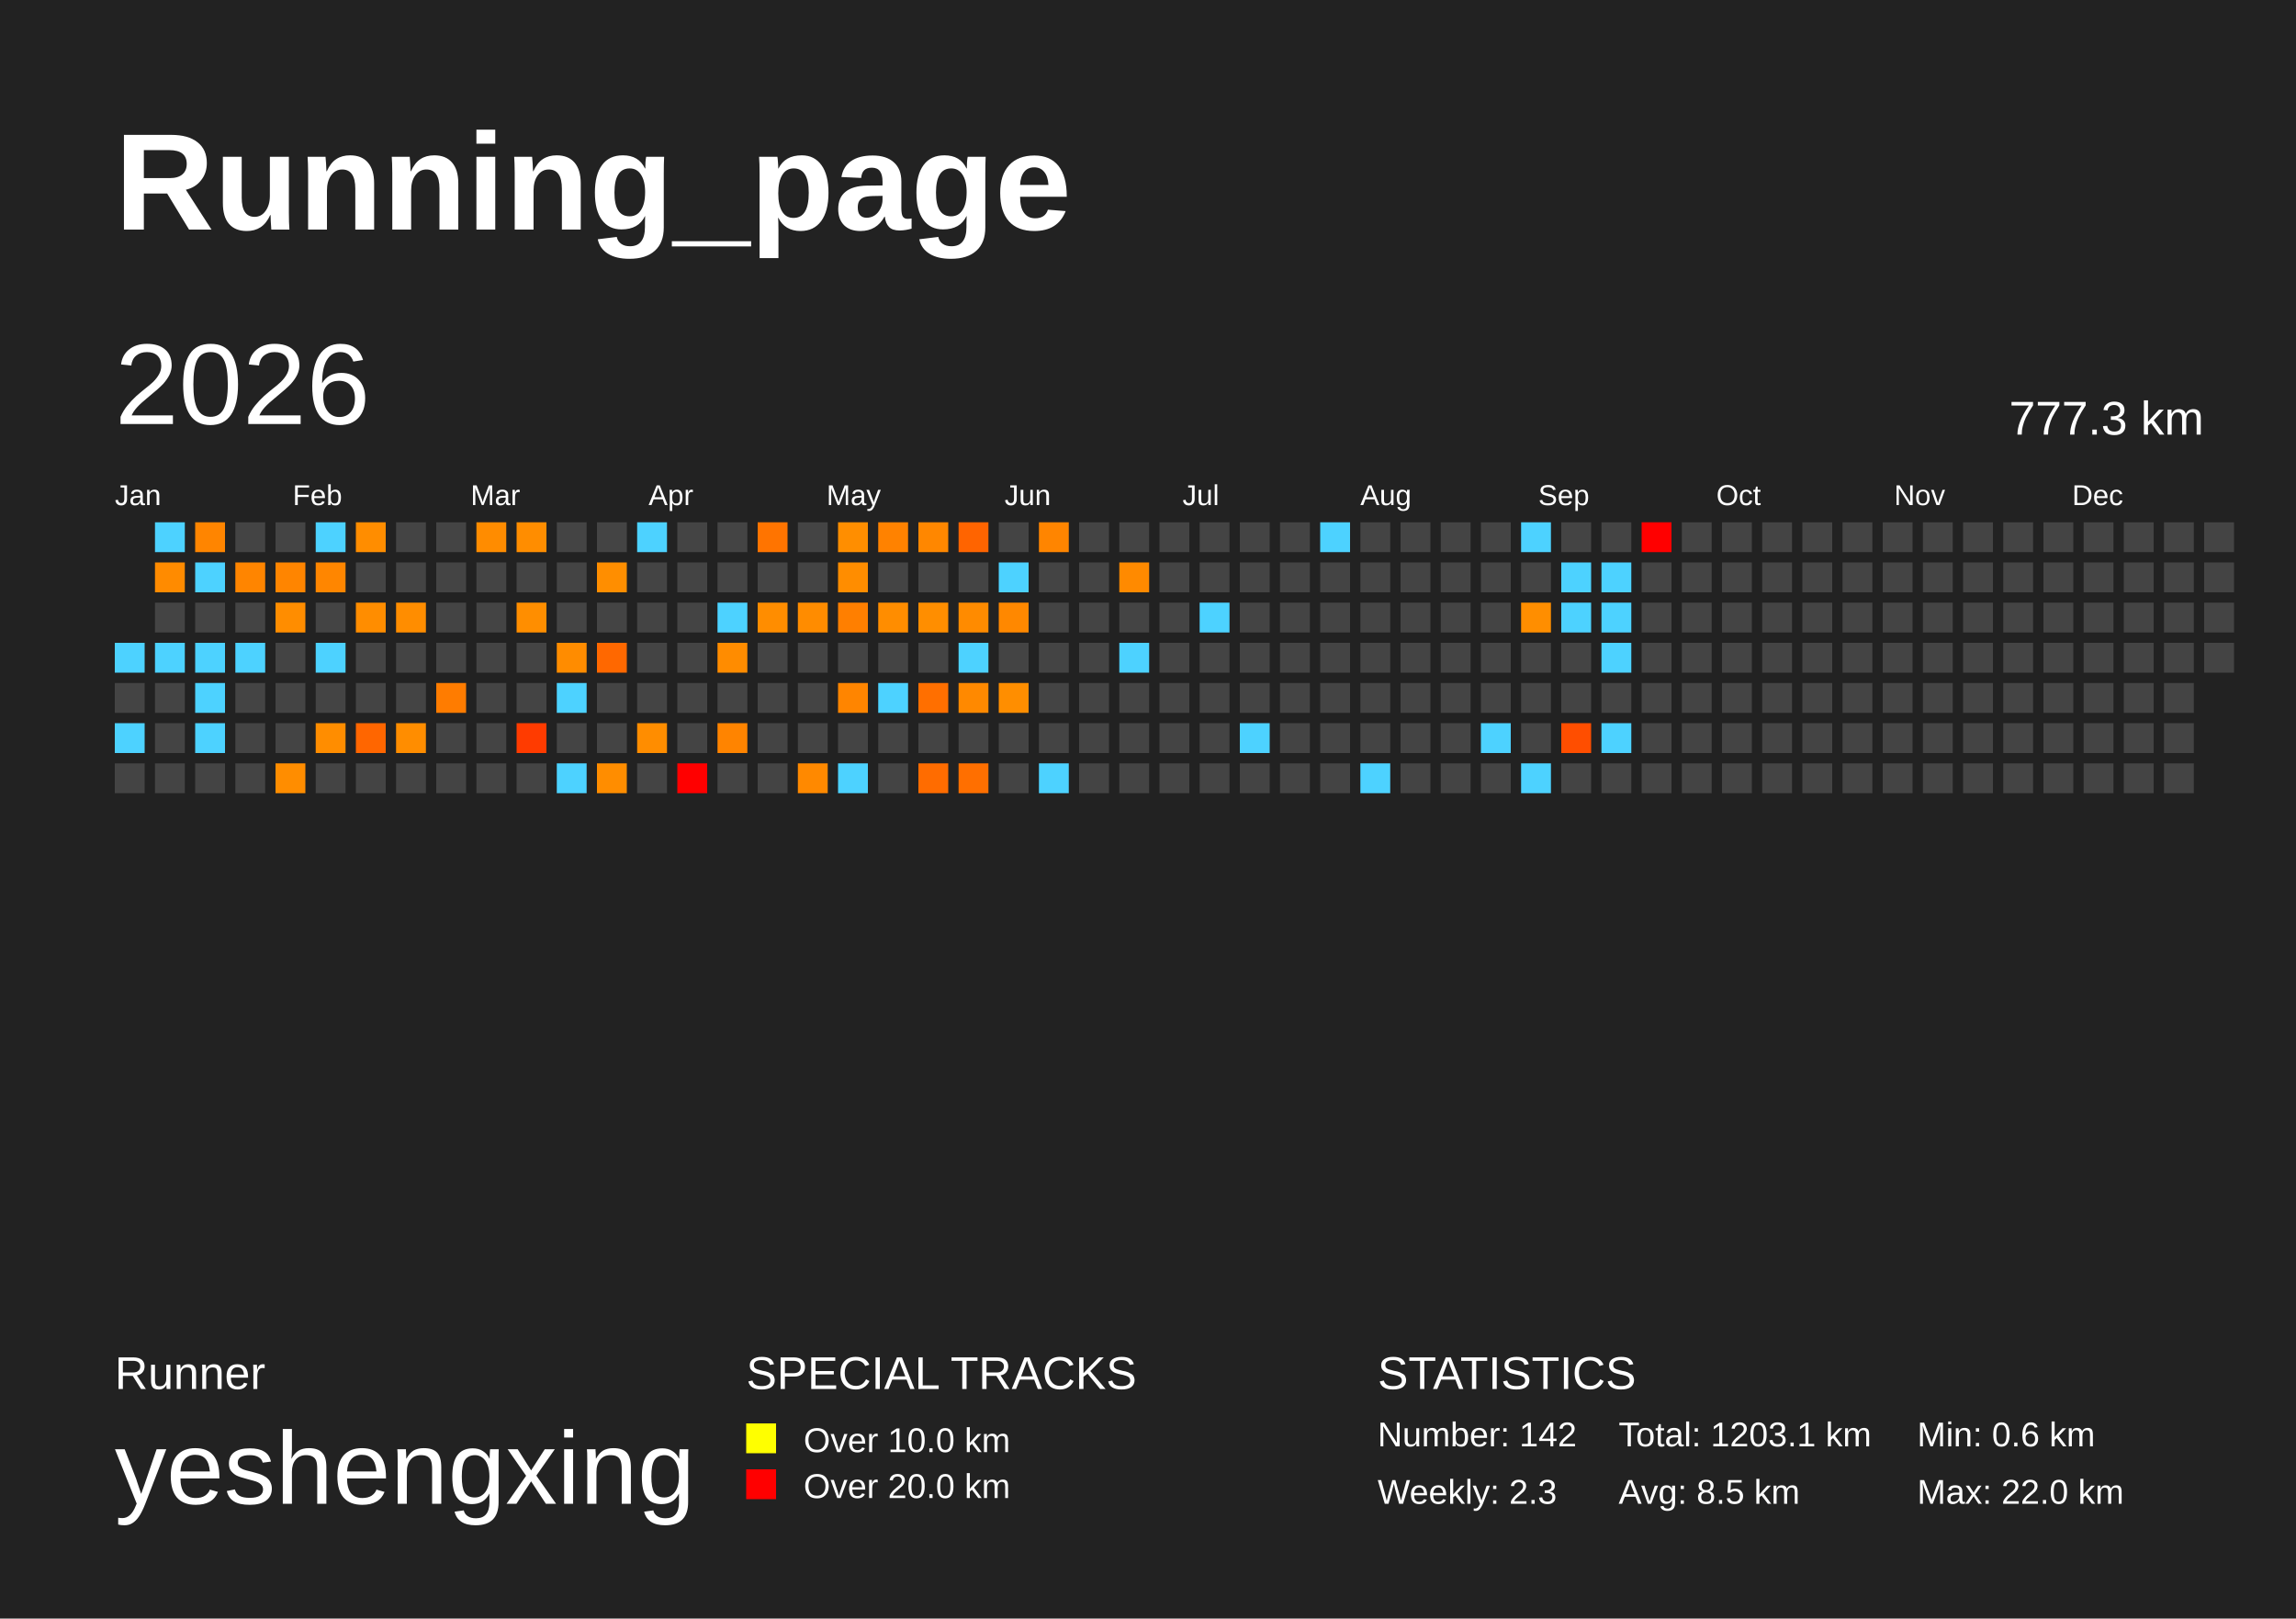
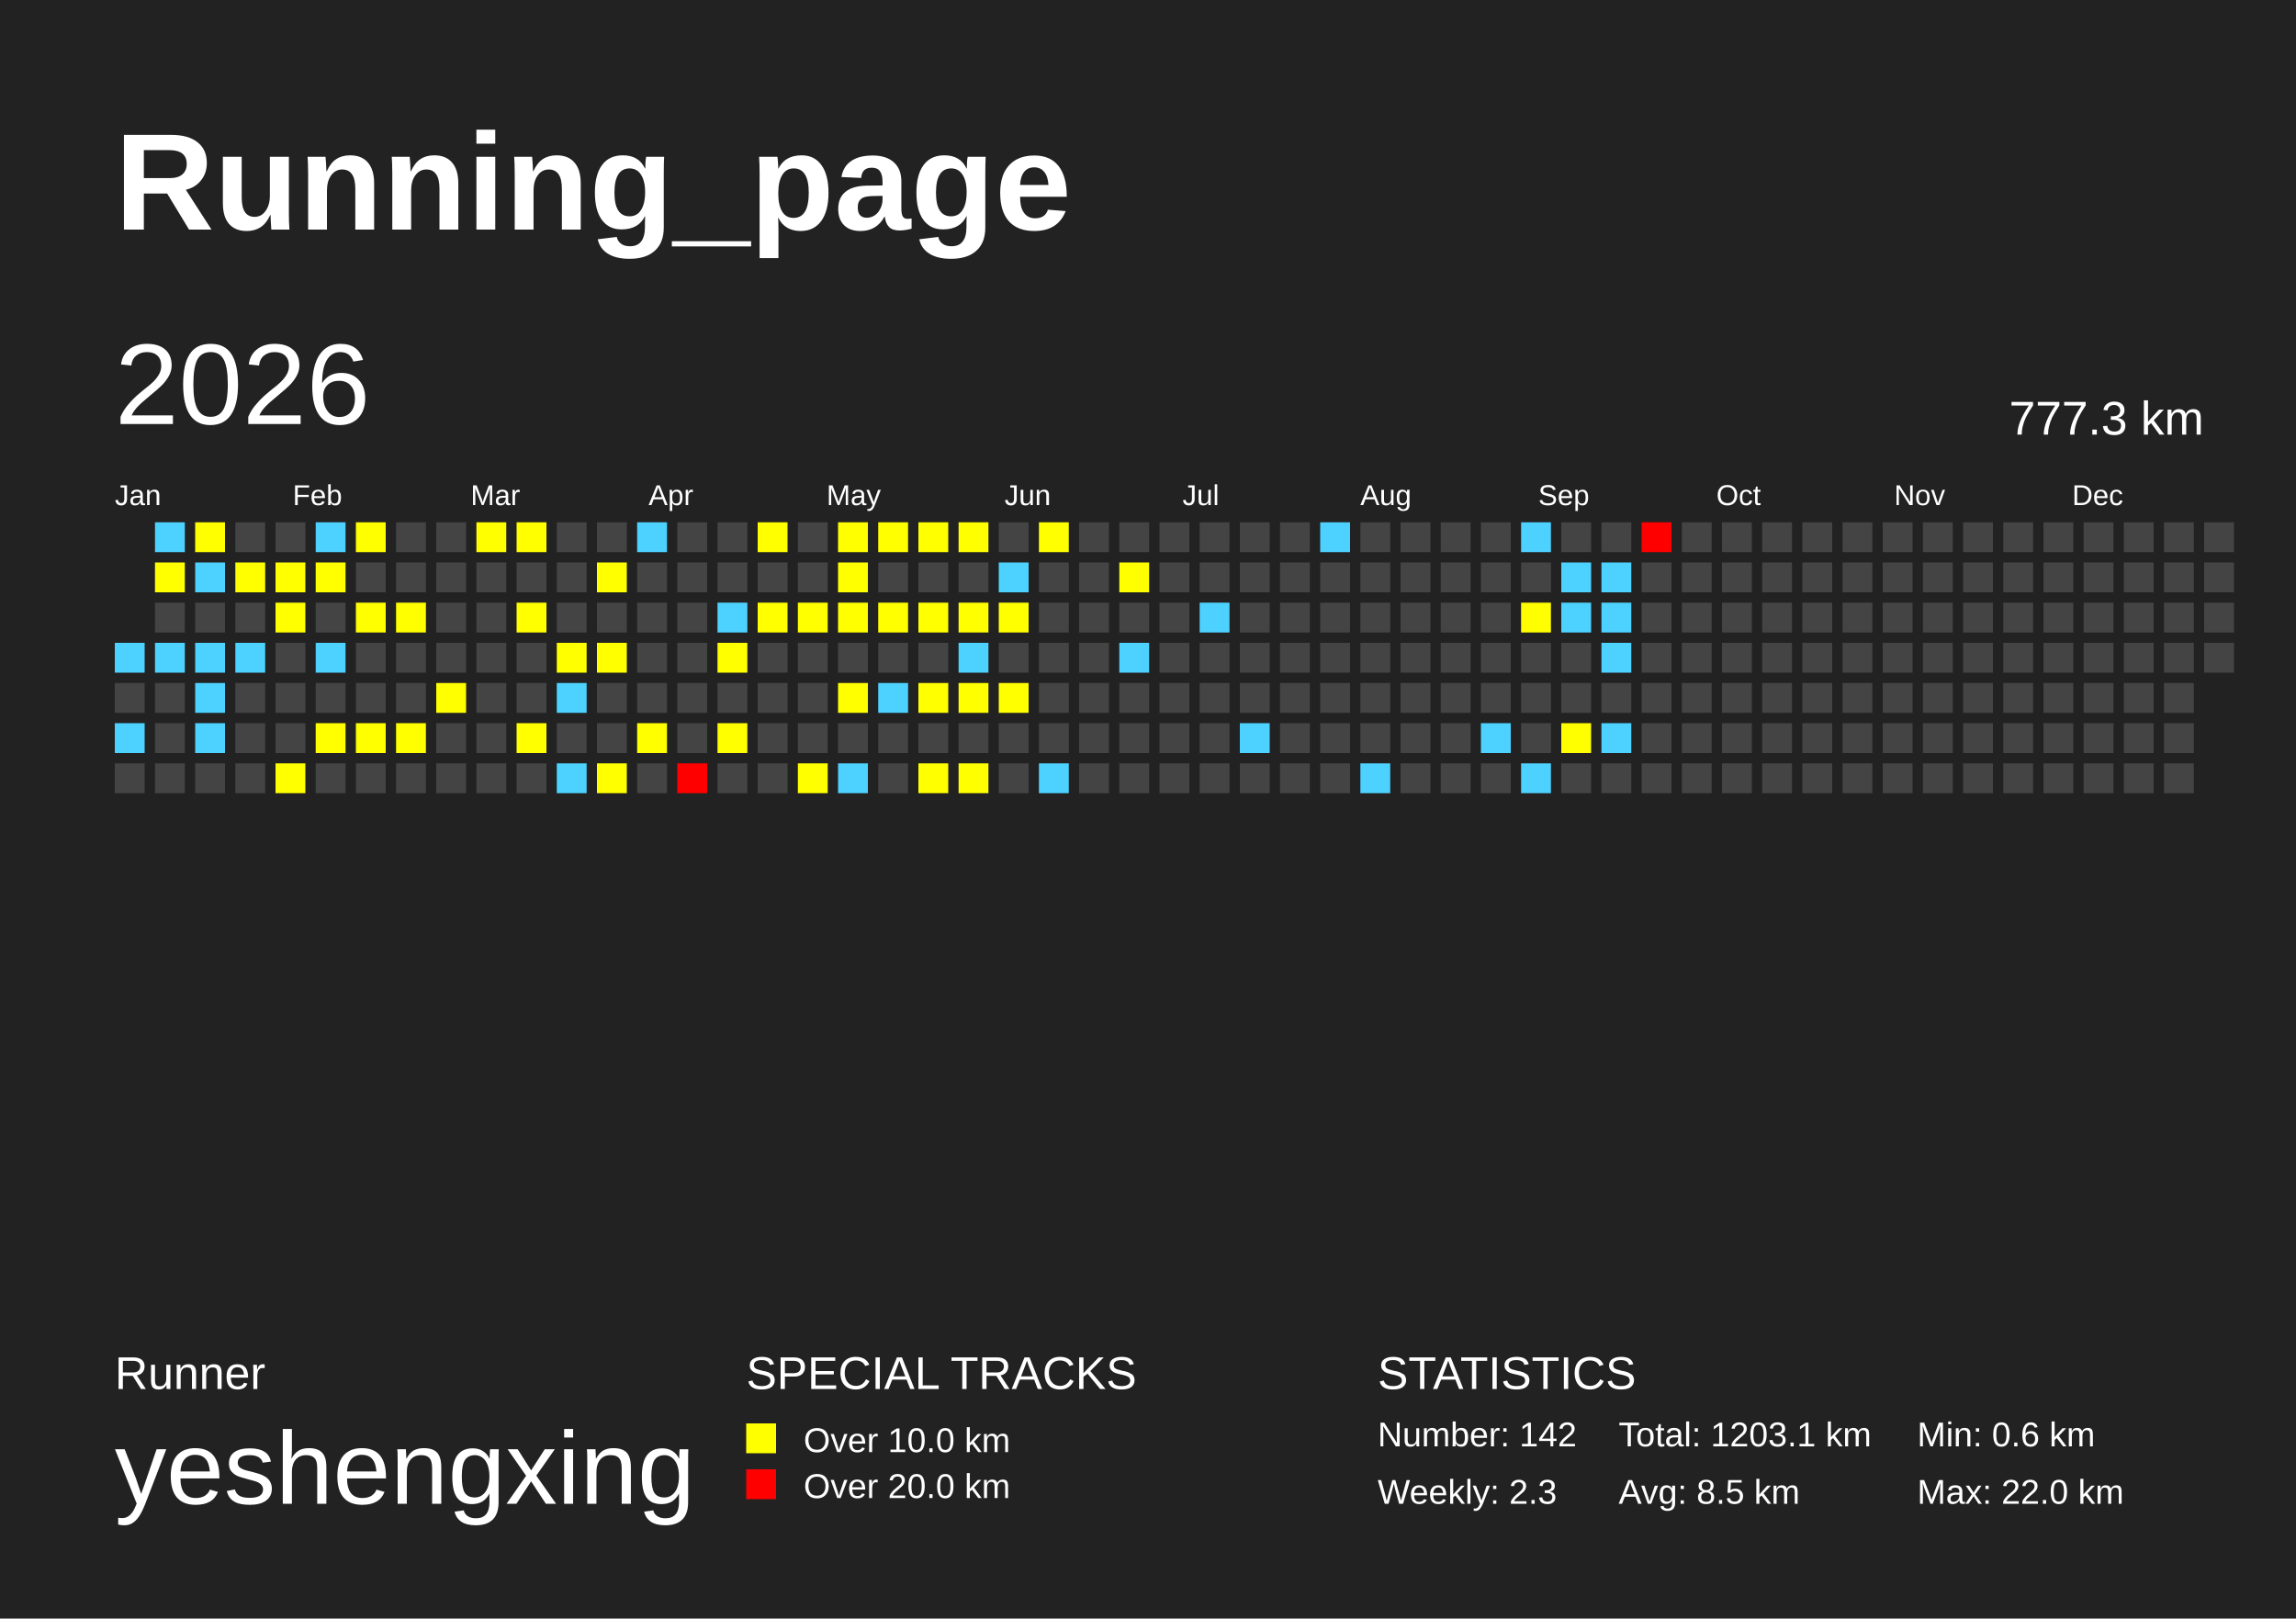
<svg xmlns="http://www.w3.org/2000/svg" baseProfile="full" height="141mm" version="1.1" viewBox="0,0,200,141" width="200mm">
  <defs />
  <rect fill="#222222" height="141" width="200" x="0" y="0" />
  <text fill="#FFFFFF" style="font-size:12px; font-family:Arial; font-weight:bold;" x="10" y="20">Running_page</text>
  <text fill="#FFFFFF" style="font-size:4px; font-family:Arial" x="10" y="121">Runner</text>
  <text fill="#FFFFFF" style="font-size:9px; font-family:Arial" x="10" y="131">yeshengxing</text>
  <text fill="#FFFFFF" style="font-size:4px; font-family:Arial" x="65" y="121">SPECIAL TRACKS</text>
  <rect fill="yellow" height="2.6" width="2.6" x="65" y="124" />
  <text fill="#FFFFFF" style="font-size:3px; font-family:Arial" x="70" y="126.5">Over 10.0 km</text>
  <rect fill="red" height="2.6" width="2.6" x="65" y="128" />
  <text fill="#FFFFFF" style="font-size:3px; font-family:Arial" x="70" y="130.5">Over 20.0 km</text>
  <text fill="#FFFFFF" style="font-size:4px; font-family:Arial" x="120" y="121">STATISTICS</text>
  <text fill="#FFFFFF" style="font-size:3px; font-family:Arial" x="120" y="126">Number: 142</text>
  <text fill="#FFFFFF" style="font-size:3px; font-family:Arial" x="120" y="131">Weekly: 2.3</text>
  <text fill="#FFFFFF" style="font-size:3px; font-family:Arial" x="141" y="126">Total: 1203.1 km</text>
  <text fill="#FFFFFF" style="font-size:3px; font-family:Arial" x="141" y="131">Avg: 8.5 km</text>
  <text fill="#FFFFFF" style="font-size:3px; font-family:Arial" x="167" y="126">Min: 0.6 km</text>
  <text fill="#FFFFFF" style="font-size:3px; font-family:Arial" x="167" y="131">Max: 22.0 km</text>
  <text dominant-baseline="hanging" fill="#FFFFFF" style="font-size:10.0px; font-family:Arial;" x="10" y="30">2026</text>
  <text dominant-baseline="hanging" fill="#FFFFFF" style="font-size:4.125px; font-family:Arial;" x="175" y="35">777.3 km</text>
  <text fill="#FFFFFF" style="font-size:2.5px; font-family:Arial" x="10.0" y="44">Jan</text>
  <text fill="#FFFFFF" style="font-size:2.5px; font-family:Arial" x="25.5" y="44">Feb</text>
  <text fill="#FFFFFF" style="font-size:2.5px; font-family:Arial" x="41.0" y="44">Mar</text>
  <text fill="#FFFFFF" style="font-size:2.5px; font-family:Arial" x="56.5" y="44">Apr</text>
  <text fill="#FFFFFF" style="font-size:2.5px; font-family:Arial" x="72.0" y="44">May</text>
  <text fill="#FFFFFF" style="font-size:2.5px; font-family:Arial" x="87.5" y="44">Jun</text>
  <text fill="#FFFFFF" style="font-size:2.5px; font-family:Arial" x="103.0" y="44">Jul</text>
  <text fill="#FFFFFF" style="font-size:2.5px; font-family:Arial" x="118.5" y="44">Aug</text>
  <text fill="#FFFFFF" style="font-size:2.5px; font-family:Arial" x="134.0" y="44">Sep</text>
  <text fill="#FFFFFF" style="font-size:2.5px; font-family:Arial" x="149.5" y="44">Oct</text>
  <text fill="#FFFFFF" style="font-size:2.5px; font-family:Arial" x="165.0" y="44">Nov</text>
  <text fill="#FFFFFF" style="font-size:2.5px; font-family:Arial" x="180.5" y="44">Dec</text>
  <rect fill="#4dd2ff" height="2.6" width="2.6" x="10.0" y="56.0" />
  <rect fill="#444444" height="2.6" width="2.6" x="10.0" y="59.5" />
  <rect fill="#4dd2ff" height="2.6" width="2.6" x="10.0" y="63.0" />
  <rect fill="#444444" height="2.6" width="2.6" x="10.0" y="66.5" />
  <rect fill="#4dd2ff" height="2.6" width="2.6" x="13.5" y="45.5" />
-   <rect fill="#ff8b00" height="2.6" width="2.6" x="13.5" y="49.0" />
+   <rect fill="yellow" height="2.6" width="2.6" x="13.5" y="49.0" />
  <rect fill="#444444" height="2.6" width="2.6" x="13.5" y="52.5" />
  <rect fill="#4dd2ff" height="2.6" width="2.6" x="13.5" y="56.0" />
  <rect fill="#444444" height="2.6" width="2.6" x="13.5" y="59.5" />
  <rect fill="#444444" height="2.6" width="2.6" x="13.5" y="63.0" />
  <rect fill="#444444" height="2.6" width="2.6" x="13.5" y="66.5" />
-   <rect fill="#ff8500" height="2.6" width="2.6" x="17.0" y="45.5" />
+   <rect fill="yellow" height="2.6" width="2.6" x="17.0" y="45.5" />
  <rect fill="#4dd2ff" height="2.6" width="2.6" x="17.0" y="49.0" />
  <rect fill="#444444" height="2.6" width="2.6" x="17.0" y="52.5" />
  <rect fill="#4dd2ff" height="2.6" width="2.6" x="17.0" y="56.0" />
  <rect fill="#4dd2ff" height="2.6" width="2.6" x="17.0" y="59.5" />
  <rect fill="#4dd2ff" height="2.6" width="2.6" x="17.0" y="63.0" />
  <rect fill="#444444" height="2.6" width="2.6" x="17.0" y="66.5" />
  <rect fill="#444444" height="2.6" width="2.6" x="20.5" y="45.5" />
-   <rect fill="#ff8500" height="2.6" width="2.6" x="20.5" y="49.0" />
+   <rect fill="yellow" height="2.6" width="2.6" x="20.5" y="49.0" />
  <rect fill="#444444" height="2.6" width="2.6" x="20.5" y="52.5" />
  <rect fill="#4dd2ff" height="2.6" width="2.6" x="20.5" y="56.0" />
  <rect fill="#444444" height="2.6" width="2.6" x="20.5" y="59.5" />
  <rect fill="#444444" height="2.6" width="2.6" x="20.5" y="63.0" />
  <rect fill="#444444" height="2.6" width="2.6" x="20.5" y="66.5" />
  <rect fill="#444444" height="2.6" width="2.6" x="24.0" y="45.5" />
-   <rect fill="#ff8500" height="2.6" width="2.6" x="24.0" y="49.0" />
-   <rect fill="#ff8d00" height="2.6" width="2.6" x="24.0" y="52.5" />
+   <rect fill="yellow" height="2.6" width="2.6" x="24.0" y="49.0" />
+   <rect fill="yellow" height="2.6" width="2.6" x="24.0" y="52.5" />
  <rect fill="#444444" height="2.6" width="2.6" x="24.0" y="56.0" />
  <rect fill="#444444" height="2.6" width="2.6" x="24.0" y="59.5" />
  <rect fill="#444444" height="2.6" width="2.6" x="24.0" y="63.0" />
-   <rect fill="#ff8d00" height="2.6" width="2.6" x="24.0" y="66.5" />
+   <rect fill="yellow" height="2.6" width="2.6" x="24.0" y="66.5" />
  <rect fill="#4dd2ff" height="2.6" width="2.6" x="27.5" y="45.5" />
-   <rect fill="#ff8600" height="2.6" width="2.6" x="27.5" y="49.0" />
+   <rect fill="yellow" height="2.6" width="2.6" x="27.5" y="49.0" />
  <rect fill="#444444" height="2.6" width="2.6" x="27.5" y="52.5" />
  <rect fill="#4dd2ff" height="2.6" width="2.6" x="27.5" y="56.0" />
  <rect fill="#444444" height="2.6" width="2.6" x="27.5" y="59.5" />
-   <rect fill="#ff8d00" height="2.6" width="2.6" x="27.5" y="63.0" />
+   <rect fill="yellow" height="2.6" width="2.6" x="27.5" y="63.0" />
  <rect fill="#444444" height="2.6" width="2.6" x="27.5" y="66.5" />
-   <rect fill="#ff8d00" height="2.6" width="2.6" x="31.0" y="45.5" />
+   <rect fill="yellow" height="2.6" width="2.6" x="31.0" y="45.5" />
  <rect fill="#444444" height="2.6" width="2.6" x="31.0" y="49.0" />
-   <rect fill="#ff8d00" height="2.6" width="2.6" x="31.0" y="52.5" />
+   <rect fill="yellow" height="2.6" width="2.6" x="31.0" y="52.5" />
  <rect fill="#444444" height="2.6" width="2.6" x="31.0" y="56.0" />
  <rect fill="#444444" height="2.6" width="2.6" x="31.0" y="59.5" />
-   <rect fill="#ff6600" height="2.6" width="2.6" x="31.0" y="63.0" />
+   <rect fill="yellow" height="2.6" width="2.6" x="31.0" y="63.0" />
  <rect fill="#444444" height="2.6" width="2.6" x="31.0" y="66.5" />
  <rect fill="#444444" height="2.6" width="2.6" x="34.5" y="45.5" />
  <rect fill="#444444" height="2.6" width="2.6" x="34.5" y="49.0" />
-   <rect fill="#ff8d00" height="2.6" width="2.6" x="34.5" y="52.5" />
+   <rect fill="yellow" height="2.6" width="2.6" x="34.5" y="52.5" />
  <rect fill="#444444" height="2.6" width="2.6" x="34.5" y="56.0" />
  <rect fill="#444444" height="2.6" width="2.6" x="34.5" y="59.5" />
-   <rect fill="#ff8d00" height="2.6" width="2.6" x="34.5" y="63.0" />
+   <rect fill="yellow" height="2.6" width="2.6" x="34.5" y="63.0" />
  <rect fill="#444444" height="2.6" width="2.6" x="34.5" y="66.5" />
  <rect fill="#444444" height="2.6" width="2.6" x="38.0" y="45.5" />
  <rect fill="#444444" height="2.6" width="2.6" x="38.0" y="49.0" />
  <rect fill="#444444" height="2.6" width="2.6" x="38.0" y="52.5" />
  <rect fill="#444444" height="2.6" width="2.6" x="38.0" y="56.0" />
-   <rect fill="#ff7c00" height="2.6" width="2.6" x="38.0" y="59.5" />
+   <rect fill="yellow" height="2.6" width="2.6" x="38.0" y="59.5" />
  <rect fill="#444444" height="2.6" width="2.6" x="38.0" y="63.0" />
  <rect fill="#444444" height="2.6" width="2.6" x="38.0" y="66.5" />
-   <rect fill="#ff8c00" height="2.6" width="2.6" x="41.5" y="45.5" />
+   <rect fill="yellow" height="2.6" width="2.6" x="41.5" y="45.5" />
  <rect fill="#444444" height="2.6" width="2.6" x="41.5" y="49.0" />
  <rect fill="#444444" height="2.6" width="2.6" x="41.5" y="52.5" />
  <rect fill="#444444" height="2.6" width="2.6" x="41.5" y="56.0" />
  <rect fill="#444444" height="2.6" width="2.6" x="41.5" y="59.5" />
  <rect fill="#444444" height="2.6" width="2.6" x="41.5" y="63.0" />
  <rect fill="#444444" height="2.6" width="2.6" x="41.5" y="66.5" />
-   <rect fill="#ff8d00" height="2.6" width="2.6" x="45.0" y="45.5" />
+   <rect fill="yellow" height="2.6" width="2.6" x="45.0" y="45.5" />
  <rect fill="#444444" height="2.6" width="2.6" x="45.0" y="49.0" />
-   <rect fill="#ff8e00" height="2.6" width="2.6" x="45.0" y="52.5" />
+   <rect fill="yellow" height="2.6" width="2.6" x="45.0" y="52.5" />
  <rect fill="#444444" height="2.6" width="2.6" x="45.0" y="56.0" />
  <rect fill="#444444" height="2.6" width="2.6" x="45.0" y="59.5" />
-   <rect fill="#ff3b00" height="2.6" width="2.6" x="45.0" y="63.0" />
+   <rect fill="yellow" height="2.6" width="2.6" x="45.0" y="63.0" />
  <rect fill="#444444" height="2.6" width="2.6" x="45.0" y="66.5" />
  <rect fill="#444444" height="2.6" width="2.6" x="48.5" y="45.5" />
  <rect fill="#444444" height="2.6" width="2.6" x="48.5" y="49.0" />
  <rect fill="#444444" height="2.6" width="2.6" x="48.5" y="52.5" />
-   <rect fill="#ff8c00" height="2.6" width="2.6" x="48.5" y="56.0" />
+   <rect fill="yellow" height="2.6" width="2.6" x="48.5" y="56.0" />
  <rect fill="#4dd2ff" height="2.6" width="2.6" x="48.5" y="59.5" />
  <rect fill="#444444" height="2.6" width="2.6" x="48.5" y="63.0" />
  <rect fill="#4dd2ff" height="2.6" width="2.6" x="48.5" y="66.5" />
  <rect fill="#444444" height="2.6" width="2.6" x="52.0" y="45.5" />
-   <rect fill="#ff8e00" height="2.6" width="2.6" x="52.0" y="49.0" />
+   <rect fill="yellow" height="2.6" width="2.6" x="52.0" y="49.0" />
  <rect fill="#444444" height="2.6" width="2.6" x="52.0" y="52.5" />
-   <rect fill="#ff6800" height="2.6" width="2.6" x="52.0" y="56.0" />
+   <rect fill="yellow" height="2.6" width="2.6" x="52.0" y="56.0" />
  <rect fill="#444444" height="2.6" width="2.6" x="52.0" y="59.5" />
  <rect fill="#444444" height="2.6" width="2.6" x="52.0" y="63.0" />
-   <rect fill="#ff8d00" height="2.6" width="2.6" x="52.0" y="66.5" />
+   <rect fill="yellow" height="2.6" width="2.6" x="52.0" y="66.5" />
  <rect fill="#4dd2ff" height="2.6" width="2.6" x="55.5" y="45.5" />
  <rect fill="#444444" height="2.6" width="2.6" x="55.5" y="49.0" />
  <rect fill="#444444" height="2.6" width="2.6" x="55.5" y="52.5" />
  <rect fill="#444444" height="2.6" width="2.6" x="55.5" y="56.0" />
  <rect fill="#444444" height="2.6" width="2.6" x="55.5" y="59.5" />
-   <rect fill="#ff8d00" height="2.6" width="2.6" x="55.5" y="63.0" />
+   <rect fill="yellow" height="2.6" width="2.6" x="55.5" y="63.0" />
  <rect fill="#444444" height="2.6" width="2.6" x="55.5" y="66.5" />
  <rect fill="#444444" height="2.6" width="2.6" x="59.0" y="45.5" />
  <rect fill="#444444" height="2.6" width="2.6" x="59.0" y="49.0" />
  <rect fill="#444444" height="2.6" width="2.6" x="59.0" y="52.5" />
  <rect fill="#444444" height="2.6" width="2.6" x="59.0" y="56.0" />
  <rect fill="#444444" height="2.6" width="2.6" x="59.0" y="59.5" />
  <rect fill="#444444" height="2.6" width="2.6" x="59.0" y="63.0" />
  <rect fill="red" height="2.6" width="2.6" x="59.0" y="66.5" />
  <rect fill="#444444" height="2.6" width="2.6" x="62.5" y="45.5" />
  <rect fill="#444444" height="2.6" width="2.6" x="62.5" y="49.0" />
  <rect fill="#4dd2ff" height="2.6" width="2.6" x="62.5" y="52.5" />
-   <rect fill="#ff8c00" height="2.6" width="2.6" x="62.5" y="56.0" />
+   <rect fill="yellow" height="2.6" width="2.6" x="62.5" y="56.0" />
  <rect fill="#444444" height="2.6" width="2.6" x="62.5" y="59.5" />
-   <rect fill="#ff8400" height="2.6" width="2.6" x="62.5" y="63.0" />
+   <rect fill="yellow" height="2.6" width="2.6" x="62.5" y="63.0" />
  <rect fill="#444444" height="2.6" width="2.6" x="62.5" y="66.5" />
-   <rect fill="#ff7400" height="2.6" width="2.6" x="66.0" y="45.5" />
+   <rect fill="yellow" height="2.6" width="2.6" x="66.0" y="45.5" />
  <rect fill="#444444" height="2.6" width="2.6" x="66.0" y="49.0" />
-   <rect fill="#ff8d00" height="2.6" width="2.6" x="66.0" y="52.5" />
+   <rect fill="yellow" height="2.6" width="2.6" x="66.0" y="52.5" />
  <rect fill="#444444" height="2.6" width="2.6" x="66.0" y="56.0" />
  <rect fill="#444444" height="2.6" width="2.6" x="66.0" y="59.5" />
  <rect fill="#444444" height="2.6" width="2.6" x="66.0" y="63.0" />
  <rect fill="#444444" height="2.6" width="2.6" x="66.0" y="66.5" />
  <rect fill="#444444" height="2.6" width="2.6" x="69.5" y="45.5" />
  <rect fill="#444444" height="2.6" width="2.6" x="69.5" y="49.0" />
-   <rect fill="#ff8c00" height="2.6" width="2.6" x="69.5" y="52.5" />
+   <rect fill="yellow" height="2.6" width="2.6" x="69.5" y="52.5" />
  <rect fill="#444444" height="2.6" width="2.6" x="69.5" y="56.0" />
  <rect fill="#444444" height="2.6" width="2.6" x="69.5" y="59.5" />
  <rect fill="#444444" height="2.6" width="2.6" x="69.5" y="63.0" />
-   <rect fill="#ff8900" height="2.6" width="2.6" x="69.5" y="66.5" />
-   <rect fill="#ff8e00" height="2.6" width="2.6" x="73.0" y="45.5" />
-   <rect fill="#ff8d00" height="2.6" width="2.6" x="73.0" y="49.0" />
-   <rect fill="#ff7f00" height="2.6" width="2.6" x="73.0" y="52.5" />
+   <rect fill="yellow" height="2.6" width="2.6" x="69.5" y="66.5" />
+   <rect fill="yellow" height="2.6" width="2.6" x="73.0" y="45.5" />
+   <rect fill="yellow" height="2.6" width="2.6" x="73.0" y="49.0" />
+   <rect fill="yellow" height="2.6" width="2.6" x="73.0" y="52.5" />
  <rect fill="#444444" height="2.6" width="2.6" x="73.0" y="56.0" />
-   <rect fill="#ff8500" height="2.6" width="2.6" x="73.0" y="59.5" />
+   <rect fill="yellow" height="2.6" width="2.6" x="73.0" y="59.5" />
  <rect fill="#444444" height="2.6" width="2.6" x="73.0" y="63.0" />
  <rect fill="#4dd2ff" height="2.6" width="2.6" x="73.0" y="66.5" />
-   <rect fill="#ff8200" height="2.6" width="2.6" x="76.5" y="45.5" />
+   <rect fill="yellow" height="2.6" width="2.6" x="76.5" y="45.5" />
  <rect fill="#444444" height="2.6" width="2.6" x="76.5" y="49.0" />
-   <rect fill="#ff8d00" height="2.6" width="2.6" x="76.5" y="52.5" />
+   <rect fill="yellow" height="2.6" width="2.6" x="76.5" y="52.5" />
  <rect fill="#444444" height="2.6" width="2.6" x="76.5" y="56.0" />
  <rect fill="#4dd2ff" height="2.6" width="2.6" x="76.5" y="59.5" />
  <rect fill="#444444" height="2.6" width="2.6" x="76.5" y="63.0" />
  <rect fill="#444444" height="2.6" width="2.6" x="76.5" y="66.5" />
-   <rect fill="#ff8700" height="2.6" width="2.6" x="80.0" y="45.5" />
+   <rect fill="yellow" height="2.6" width="2.6" x="80.0" y="45.5" />
  <rect fill="#444444" height="2.6" width="2.6" x="80.0" y="49.0" />
-   <rect fill="#ff8e00" height="2.6" width="2.6" x="80.0" y="52.5" />
+   <rect fill="yellow" height="2.6" width="2.6" x="80.0" y="52.5" />
  <rect fill="#444444" height="2.6" width="2.6" x="80.0" y="56.0" />
-   <rect fill="#ff6f00" height="2.6" width="2.6" x="80.0" y="59.5" />
+   <rect fill="yellow" height="2.6" width="2.6" x="80.0" y="59.5" />
  <rect fill="#444444" height="2.6" width="2.6" x="80.0" y="63.0" />
-   <rect fill="#ff6c00" height="2.6" width="2.6" x="80.0" y="66.5" />
-   <rect fill="#ff6400" height="2.6" width="2.6" x="83.5" y="45.5" />
+   <rect fill="yellow" height="2.6" width="2.6" x="80.0" y="66.5" />
+   <rect fill="yellow" height="2.6" width="2.6" x="83.5" y="45.5" />
  <rect fill="#444444" height="2.6" width="2.6" x="83.5" y="49.0" />
-   <rect fill="#ff8b00" height="2.6" width="2.6" x="83.5" y="52.5" />
+   <rect fill="yellow" height="2.6" width="2.6" x="83.5" y="52.5" />
  <rect fill="#4dd2ff" height="2.6" width="2.6" x="83.5" y="56.0" />
-   <rect fill="#ff8900" height="2.6" width="2.6" x="83.5" y="59.5" />
+   <rect fill="yellow" height="2.6" width="2.6" x="83.5" y="59.5" />
  <rect fill="#444444" height="2.6" width="2.6" x="83.5" y="63.0" />
-   <rect fill="#ff6f00" height="2.6" width="2.6" x="83.5" y="66.5" />
+   <rect fill="yellow" height="2.6" width="2.6" x="83.5" y="66.5" />
  <rect fill="#444444" height="2.6" width="2.6" x="87.0" y="45.5" />
  <rect fill="#4dd2ff" height="2.6" width="2.6" x="87.0" y="49.0" />
-   <rect fill="#ff8800" height="2.6" width="2.6" x="87.0" y="52.5" />
+   <rect fill="yellow" height="2.6" width="2.6" x="87.0" y="52.5" />
  <rect fill="#444444" height="2.6" width="2.6" x="87.0" y="56.0" />
-   <rect fill="#ff8e00" height="2.6" width="2.6" x="87.0" y="59.5" />
+   <rect fill="yellow" height="2.6" width="2.6" x="87.0" y="59.5" />
  <rect fill="#444444" height="2.6" width="2.6" x="87.0" y="63.0" />
  <rect fill="#444444" height="2.6" width="2.6" x="87.0" y="66.5" />
-   <rect fill="#ff8500" height="2.6" width="2.6" x="90.5" y="45.5" />
+   <rect fill="yellow" height="2.6" width="2.6" x="90.5" y="45.5" />
  <rect fill="#444444" height="2.6" width="2.6" x="90.5" y="49.0" />
  <rect fill="#444444" height="2.6" width="2.6" x="90.5" y="52.5" />
  <rect fill="#444444" height="2.6" width="2.6" x="90.5" y="56.0" />
  <rect fill="#444444" height="2.6" width="2.6" x="90.5" y="59.5" />
  <rect fill="#444444" height="2.6" width="2.6" x="90.5" y="63.0" />
  <rect fill="#4dd2ff" height="2.6" width="2.6" x="90.5" y="66.5" />
  <rect fill="#444444" height="2.6" width="2.6" x="94.0" y="45.5" />
  <rect fill="#444444" height="2.6" width="2.6" x="94.0" y="49.0" />
  <rect fill="#444444" height="2.6" width="2.6" x="94.0" y="52.5" />
  <rect fill="#444444" height="2.6" width="2.6" x="94.0" y="56.0" />
  <rect fill="#444444" height="2.6" width="2.6" x="94.0" y="59.5" />
  <rect fill="#444444" height="2.6" width="2.6" x="94.0" y="63.0" />
  <rect fill="#444444" height="2.6" width="2.6" x="94.0" y="66.5" />
  <rect fill="#444444" height="2.6" width="2.6" x="97.5" y="45.5" />
-   <rect fill="#ff8a00" height="2.6" width="2.6" x="97.5" y="49.0" />
+   <rect fill="yellow" height="2.6" width="2.6" x="97.5" y="49.0" />
  <rect fill="#444444" height="2.6" width="2.6" x="97.5" y="52.5" />
  <rect fill="#4dd2ff" height="2.6" width="2.6" x="97.5" y="56.0" />
  <rect fill="#444444" height="2.6" width="2.6" x="97.5" y="59.5" />
  <rect fill="#444444" height="2.6" width="2.6" x="97.5" y="63.0" />
  <rect fill="#444444" height="2.6" width="2.6" x="97.5" y="66.5" />
  <rect fill="#444444" height="2.6" width="2.6" x="101.0" y="45.5" />
  <rect fill="#444444" height="2.6" width="2.6" x="101.0" y="49.0" />
  <rect fill="#444444" height="2.6" width="2.6" x="101.0" y="52.5" />
  <rect fill="#444444" height="2.6" width="2.6" x="101.0" y="56.0" />
  <rect fill="#444444" height="2.6" width="2.6" x="101.0" y="59.5" />
  <rect fill="#444444" height="2.6" width="2.6" x="101.0" y="63.0" />
  <rect fill="#444444" height="2.6" width="2.6" x="101.0" y="66.5" />
  <rect fill="#444444" height="2.6" width="2.6" x="104.5" y="45.5" />
  <rect fill="#444444" height="2.6" width="2.6" x="104.5" y="49.0" />
  <rect fill="#4dd2ff" height="2.6" width="2.6" x="104.5" y="52.5" />
  <rect fill="#444444" height="2.6" width="2.6" x="104.5" y="56.0" />
  <rect fill="#444444" height="2.6" width="2.6" x="104.5" y="59.5" />
  <rect fill="#444444" height="2.6" width="2.6" x="104.5" y="63.0" />
  <rect fill="#444444" height="2.6" width="2.6" x="104.5" y="66.5" />
  <rect fill="#444444" height="2.6" width="2.6" x="108.0" y="45.5" />
  <rect fill="#444444" height="2.6" width="2.6" x="108.0" y="49.0" />
  <rect fill="#444444" height="2.6" width="2.6" x="108.0" y="52.5" />
  <rect fill="#444444" height="2.6" width="2.6" x="108.0" y="56.0" />
  <rect fill="#444444" height="2.6" width="2.6" x="108.0" y="59.5" />
  <rect fill="#4dd2ff" height="2.6" width="2.6" x="108.0" y="63.0" />
  <rect fill="#444444" height="2.6" width="2.6" x="108.0" y="66.5" />
  <rect fill="#444444" height="2.6" width="2.6" x="111.5" y="45.5" />
  <rect fill="#444444" height="2.6" width="2.6" x="111.5" y="49.0" />
  <rect fill="#444444" height="2.6" width="2.6" x="111.5" y="52.5" />
  <rect fill="#444444" height="2.6" width="2.6" x="111.5" y="56.0" />
  <rect fill="#444444" height="2.6" width="2.6" x="111.5" y="59.5" />
  <rect fill="#444444" height="2.6" width="2.6" x="111.5" y="63.0" />
  <rect fill="#444444" height="2.6" width="2.6" x="111.5" y="66.5" />
  <rect fill="#4dd2ff" height="2.6" width="2.6" x="115.0" y="45.5" />
  <rect fill="#444444" height="2.6" width="2.6" x="115.0" y="49.0" />
  <rect fill="#444444" height="2.6" width="2.6" x="115.0" y="52.5" />
  <rect fill="#444444" height="2.6" width="2.6" x="115.0" y="56.0" />
  <rect fill="#444444" height="2.6" width="2.6" x="115.0" y="59.5" />
  <rect fill="#444444" height="2.6" width="2.6" x="115.0" y="63.0" />
  <rect fill="#444444" height="2.6" width="2.6" x="115.0" y="66.5" />
  <rect fill="#444444" height="2.6" width="2.6" x="118.5" y="45.5" />
  <rect fill="#444444" height="2.6" width="2.6" x="118.5" y="49.0" />
  <rect fill="#444444" height="2.6" width="2.6" x="118.5" y="52.5" />
  <rect fill="#444444" height="2.6" width="2.6" x="118.5" y="56.0" />
  <rect fill="#444444" height="2.6" width="2.6" x="118.5" y="59.5" />
  <rect fill="#444444" height="2.6" width="2.6" x="118.5" y="63.0" />
  <rect fill="#4dd2ff" height="2.6" width="2.6" x="118.5" y="66.5" />
  <rect fill="#444444" height="2.6" width="2.6" x="122.0" y="45.5" />
  <rect fill="#444444" height="2.6" width="2.6" x="122.0" y="49.0" />
  <rect fill="#444444" height="2.6" width="2.6" x="122.0" y="52.5" />
  <rect fill="#444444" height="2.6" width="2.6" x="122.0" y="56.0" />
  <rect fill="#444444" height="2.6" width="2.6" x="122.0" y="59.5" />
  <rect fill="#444444" height="2.6" width="2.6" x="122.0" y="63.0" />
  <rect fill="#444444" height="2.6" width="2.6" x="122.0" y="66.5" />
  <rect fill="#444444" height="2.6" width="2.6" x="125.5" y="45.5" />
  <rect fill="#444444" height="2.6" width="2.6" x="125.5" y="49.0" />
  <rect fill="#444444" height="2.6" width="2.6" x="125.5" y="52.5" />
  <rect fill="#444444" height="2.6" width="2.6" x="125.5" y="56.0" />
  <rect fill="#444444" height="2.6" width="2.6" x="125.5" y="59.5" />
  <rect fill="#444444" height="2.6" width="2.6" x="125.5" y="63.0" />
  <rect fill="#444444" height="2.6" width="2.6" x="125.5" y="66.5" />
  <rect fill="#444444" height="2.6" width="2.6" x="129.0" y="45.5" />
  <rect fill="#444444" height="2.6" width="2.6" x="129.0" y="49.0" />
  <rect fill="#444444" height="2.6" width="2.6" x="129.0" y="52.5" />
  <rect fill="#444444" height="2.6" width="2.6" x="129.0" y="56.0" />
  <rect fill="#444444" height="2.6" width="2.6" x="129.0" y="59.5" />
  <rect fill="#4dd2ff" height="2.6" width="2.6" x="129.0" y="63.0" />
  <rect fill="#444444" height="2.6" width="2.6" x="129.0" y="66.5" />
  <rect fill="#4dd2ff" height="2.6" width="2.6" x="132.5" y="45.5" />
  <rect fill="#444444" height="2.6" width="2.6" x="132.5" y="49.0" />
-   <rect fill="#ff8e00" height="2.6" width="2.6" x="132.5" y="52.5" />
+   <rect fill="yellow" height="2.6" width="2.6" x="132.5" y="52.5" />
  <rect fill="#444444" height="2.6" width="2.6" x="132.5" y="56.0" />
  <rect fill="#444444" height="2.6" width="2.6" x="132.5" y="59.5" />
  <rect fill="#444444" height="2.6" width="2.6" x="132.5" y="63.0" />
  <rect fill="#4dd2ff" height="2.6" width="2.6" x="132.5" y="66.5" />
  <rect fill="#444444" height="2.6" width="2.6" x="136.0" y="45.5" />
  <rect fill="#4dd2ff" height="2.6" width="2.6" x="136.0" y="49.0" />
  <rect fill="#4dd2ff" height="2.6" width="2.6" x="136.0" y="52.5" />
  <rect fill="#444444" height="2.6" width="2.6" x="136.0" y="56.0" />
  <rect fill="#444444" height="2.6" width="2.6" x="136.0" y="59.5" />
-   <rect fill="#ff4e00" height="2.6" width="2.6" x="136.0" y="63.0" />
+   <rect fill="yellow" height="2.6" width="2.6" x="136.0" y="63.0" />
  <rect fill="#444444" height="2.6" width="2.6" x="136.0" y="66.5" />
  <rect fill="#444444" height="2.6" width="2.6" x="139.5" y="45.5" />
  <rect fill="#4dd2ff" height="2.6" width="2.6" x="139.5" y="49.0" />
  <rect fill="#4dd2ff" height="2.6" width="2.6" x="139.5" y="52.5" />
  <rect fill="#4dd2ff" height="2.6" width="2.6" x="139.5" y="56.0" />
  <rect fill="#444444" height="2.6" width="2.6" x="139.5" y="59.5" />
  <rect fill="#4dd2ff" height="2.6" width="2.6" x="139.5" y="63.0" />
  <rect fill="#444444" height="2.6" width="2.6" x="139.5" y="66.5" />
  <rect fill="red" height="2.6" width="2.6" x="143.0" y="45.5" />
  <rect fill="#444444" height="2.6" width="2.6" x="143.0" y="49.0" />
  <rect fill="#444444" height="2.6" width="2.6" x="143.0" y="52.5" />
  <rect fill="#444444" height="2.6" width="2.6" x="143.0" y="56.0" />
  <rect fill="#444444" height="2.6" width="2.6" x="143.0" y="59.5" />
  <rect fill="#444444" height="2.6" width="2.6" x="143.0" y="63.0" />
  <rect fill="#444444" height="2.6" width="2.6" x="143.0" y="66.5" />
  <rect fill="#444444" height="2.6" width="2.6" x="146.5" y="45.5" />
  <rect fill="#444444" height="2.6" width="2.6" x="146.5" y="49.0" />
  <rect fill="#444444" height="2.6" width="2.6" x="146.5" y="52.5" />
  <rect fill="#444444" height="2.6" width="2.6" x="146.5" y="56.0" />
  <rect fill="#444444" height="2.6" width="2.6" x="146.5" y="59.5" />
  <rect fill="#444444" height="2.6" width="2.6" x="146.5" y="63.0" />
  <rect fill="#444444" height="2.6" width="2.6" x="146.5" y="66.5" />
  <rect fill="#444444" height="2.6" width="2.6" x="150.0" y="45.5" />
  <rect fill="#444444" height="2.6" width="2.6" x="150.0" y="49.0" />
  <rect fill="#444444" height="2.6" width="2.6" x="150.0" y="52.5" />
  <rect fill="#444444" height="2.6" width="2.6" x="150.0" y="56.0" />
  <rect fill="#444444" height="2.6" width="2.6" x="150.0" y="59.5" />
  <rect fill="#444444" height="2.6" width="2.6" x="150.0" y="63.0" />
  <rect fill="#444444" height="2.6" width="2.6" x="150.0" y="66.5" />
  <rect fill="#444444" height="2.6" width="2.6" x="153.5" y="45.5" />
  <rect fill="#444444" height="2.6" width="2.6" x="153.5" y="49.0" />
  <rect fill="#444444" height="2.6" width="2.6" x="153.5" y="52.5" />
  <rect fill="#444444" height="2.6" width="2.6" x="153.5" y="56.0" />
  <rect fill="#444444" height="2.6" width="2.6" x="153.5" y="59.5" />
  <rect fill="#444444" height="2.6" width="2.6" x="153.5" y="63.0" />
  <rect fill="#444444" height="2.6" width="2.6" x="153.5" y="66.5" />
  <rect fill="#444444" height="2.6" width="2.6" x="157.0" y="45.5" />
  <rect fill="#444444" height="2.6" width="2.6" x="157.0" y="49.0" />
  <rect fill="#444444" height="2.6" width="2.6" x="157.0" y="52.5" />
  <rect fill="#444444" height="2.6" width="2.6" x="157.0" y="56.0" />
  <rect fill="#444444" height="2.6" width="2.6" x="157.0" y="59.5" />
  <rect fill="#444444" height="2.6" width="2.6" x="157.0" y="63.0" />
  <rect fill="#444444" height="2.6" width="2.6" x="157.0" y="66.5" />
  <rect fill="#444444" height="2.6" width="2.6" x="160.5" y="45.5" />
  <rect fill="#444444" height="2.6" width="2.6" x="160.5" y="49.0" />
  <rect fill="#444444" height="2.6" width="2.6" x="160.5" y="52.5" />
  <rect fill="#444444" height="2.6" width="2.6" x="160.5" y="56.0" />
  <rect fill="#444444" height="2.6" width="2.6" x="160.5" y="59.5" />
  <rect fill="#444444" height="2.6" width="2.6" x="160.5" y="63.0" />
  <rect fill="#444444" height="2.6" width="2.6" x="160.5" y="66.5" />
  <rect fill="#444444" height="2.6" width="2.6" x="164.0" y="45.5" />
  <rect fill="#444444" height="2.6" width="2.6" x="164.0" y="49.0" />
  <rect fill="#444444" height="2.6" width="2.6" x="164.0" y="52.5" />
  <rect fill="#444444" height="2.6" width="2.6" x="164.0" y="56.0" />
  <rect fill="#444444" height="2.6" width="2.6" x="164.0" y="59.5" />
  <rect fill="#444444" height="2.6" width="2.6" x="164.0" y="63.0" />
  <rect fill="#444444" height="2.6" width="2.6" x="164.0" y="66.5" />
  <rect fill="#444444" height="2.6" width="2.6" x="167.5" y="45.5" />
  <rect fill="#444444" height="2.6" width="2.6" x="167.5" y="49.0" />
  <rect fill="#444444" height="2.6" width="2.6" x="167.5" y="52.5" />
  <rect fill="#444444" height="2.6" width="2.6" x="167.5" y="56.0" />
  <rect fill="#444444" height="2.6" width="2.6" x="167.5" y="59.5" />
  <rect fill="#444444" height="2.6" width="2.6" x="167.5" y="63.0" />
  <rect fill="#444444" height="2.6" width="2.6" x="167.5" y="66.5" />
  <rect fill="#444444" height="2.6" width="2.6" x="171.0" y="45.5" />
  <rect fill="#444444" height="2.6" width="2.6" x="171.0" y="49.0" />
  <rect fill="#444444" height="2.6" width="2.6" x="171.0" y="52.5" />
  <rect fill="#444444" height="2.6" width="2.6" x="171.0" y="56.0" />
  <rect fill="#444444" height="2.6" width="2.6" x="171.0" y="59.5" />
  <rect fill="#444444" height="2.6" width="2.6" x="171.0" y="63.0" />
  <rect fill="#444444" height="2.6" width="2.6" x="171.0" y="66.5" />
  <rect fill="#444444" height="2.6" width="2.6" x="174.5" y="45.5" />
  <rect fill="#444444" height="2.6" width="2.6" x="174.5" y="49.0" />
  <rect fill="#444444" height="2.6" width="2.6" x="174.5" y="52.5" />
  <rect fill="#444444" height="2.6" width="2.6" x="174.5" y="56.0" />
  <rect fill="#444444" height="2.6" width="2.6" x="174.5" y="59.5" />
  <rect fill="#444444" height="2.6" width="2.6" x="174.5" y="63.0" />
  <rect fill="#444444" height="2.6" width="2.6" x="174.5" y="66.5" />
  <rect fill="#444444" height="2.6" width="2.6" x="178.0" y="45.5" />
  <rect fill="#444444" height="2.6" width="2.6" x="178.0" y="49.0" />
  <rect fill="#444444" height="2.6" width="2.6" x="178.0" y="52.5" />
  <rect fill="#444444" height="2.6" width="2.6" x="178.0" y="56.0" />
  <rect fill="#444444" height="2.6" width="2.6" x="178.0" y="59.5" />
  <rect fill="#444444" height="2.6" width="2.6" x="178.0" y="63.0" />
  <rect fill="#444444" height="2.6" width="2.6" x="178.0" y="66.5" />
  <rect fill="#444444" height="2.6" width="2.6" x="181.5" y="45.5" />
  <rect fill="#444444" height="2.6" width="2.6" x="181.5" y="49.0" />
  <rect fill="#444444" height="2.6" width="2.6" x="181.5" y="52.5" />
  <rect fill="#444444" height="2.6" width="2.6" x="181.5" y="56.0" />
  <rect fill="#444444" height="2.6" width="2.6" x="181.5" y="59.5" />
  <rect fill="#444444" height="2.6" width="2.6" x="181.5" y="63.0" />
  <rect fill="#444444" height="2.6" width="2.6" x="181.5" y="66.5" />
  <rect fill="#444444" height="2.6" width="2.6" x="185.0" y="45.5" />
  <rect fill="#444444" height="2.6" width="2.6" x="185.0" y="49.0" />
  <rect fill="#444444" height="2.6" width="2.6" x="185.0" y="52.5" />
  <rect fill="#444444" height="2.6" width="2.6" x="185.0" y="56.0" />
  <rect fill="#444444" height="2.6" width="2.6" x="185.0" y="59.5" />
  <rect fill="#444444" height="2.6" width="2.6" x="185.0" y="63.0" />
  <rect fill="#444444" height="2.6" width="2.6" x="185.0" y="66.5" />
  <rect fill="#444444" height="2.6" width="2.6" x="188.5" y="45.5" />
  <rect fill="#444444" height="2.6" width="2.6" x="188.5" y="49.0" />
  <rect fill="#444444" height="2.6" width="2.6" x="188.5" y="52.5" />
  <rect fill="#444444" height="2.6" width="2.6" x="188.5" y="56.0" />
  <rect fill="#444444" height="2.6" width="2.6" x="188.5" y="59.5" />
  <rect fill="#444444" height="2.6" width="2.6" x="188.5" y="63.0" />
  <rect fill="#444444" height="2.6" width="2.6" x="188.5" y="66.5" />
  <rect fill="#444444" height="2.6" width="2.6" x="192.0" y="45.5" />
  <rect fill="#444444" height="2.6" width="2.6" x="192.0" y="49.0" />
  <rect fill="#444444" height="2.6" width="2.6" x="192.0" y="52.5" />
  <rect fill="#444444" height="2.6" width="2.6" x="192.0" y="56.0" />
</svg>
